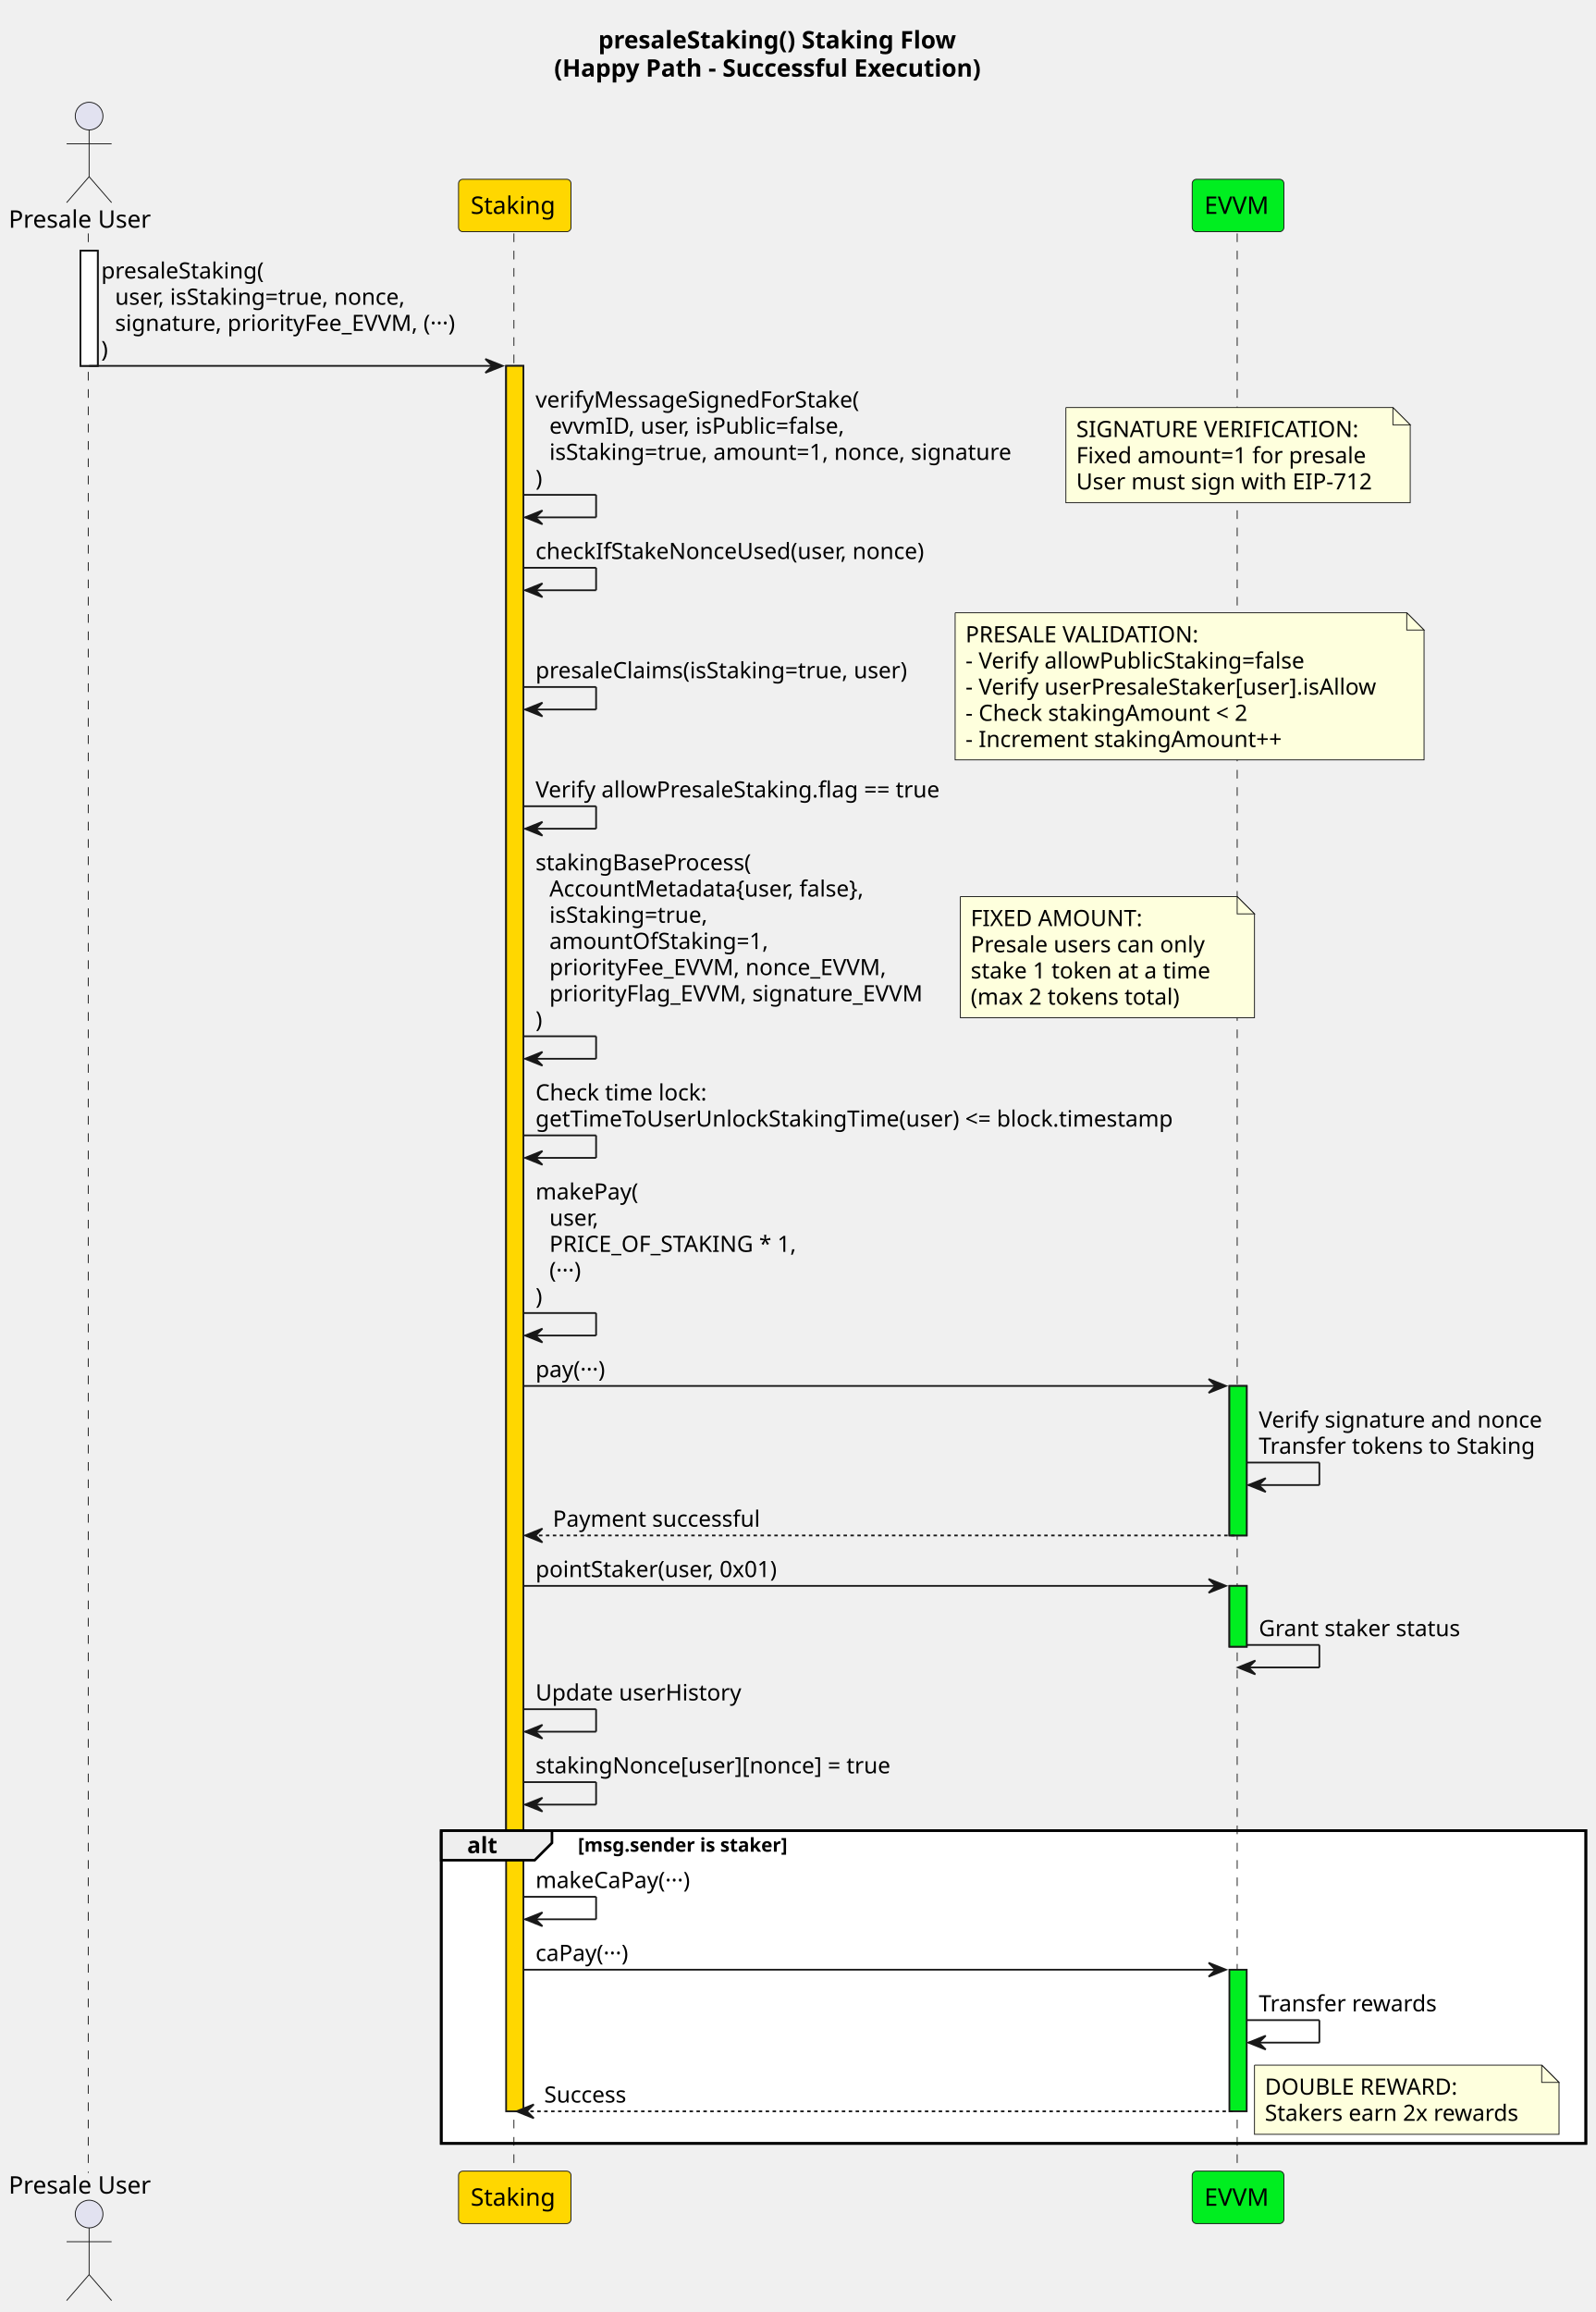
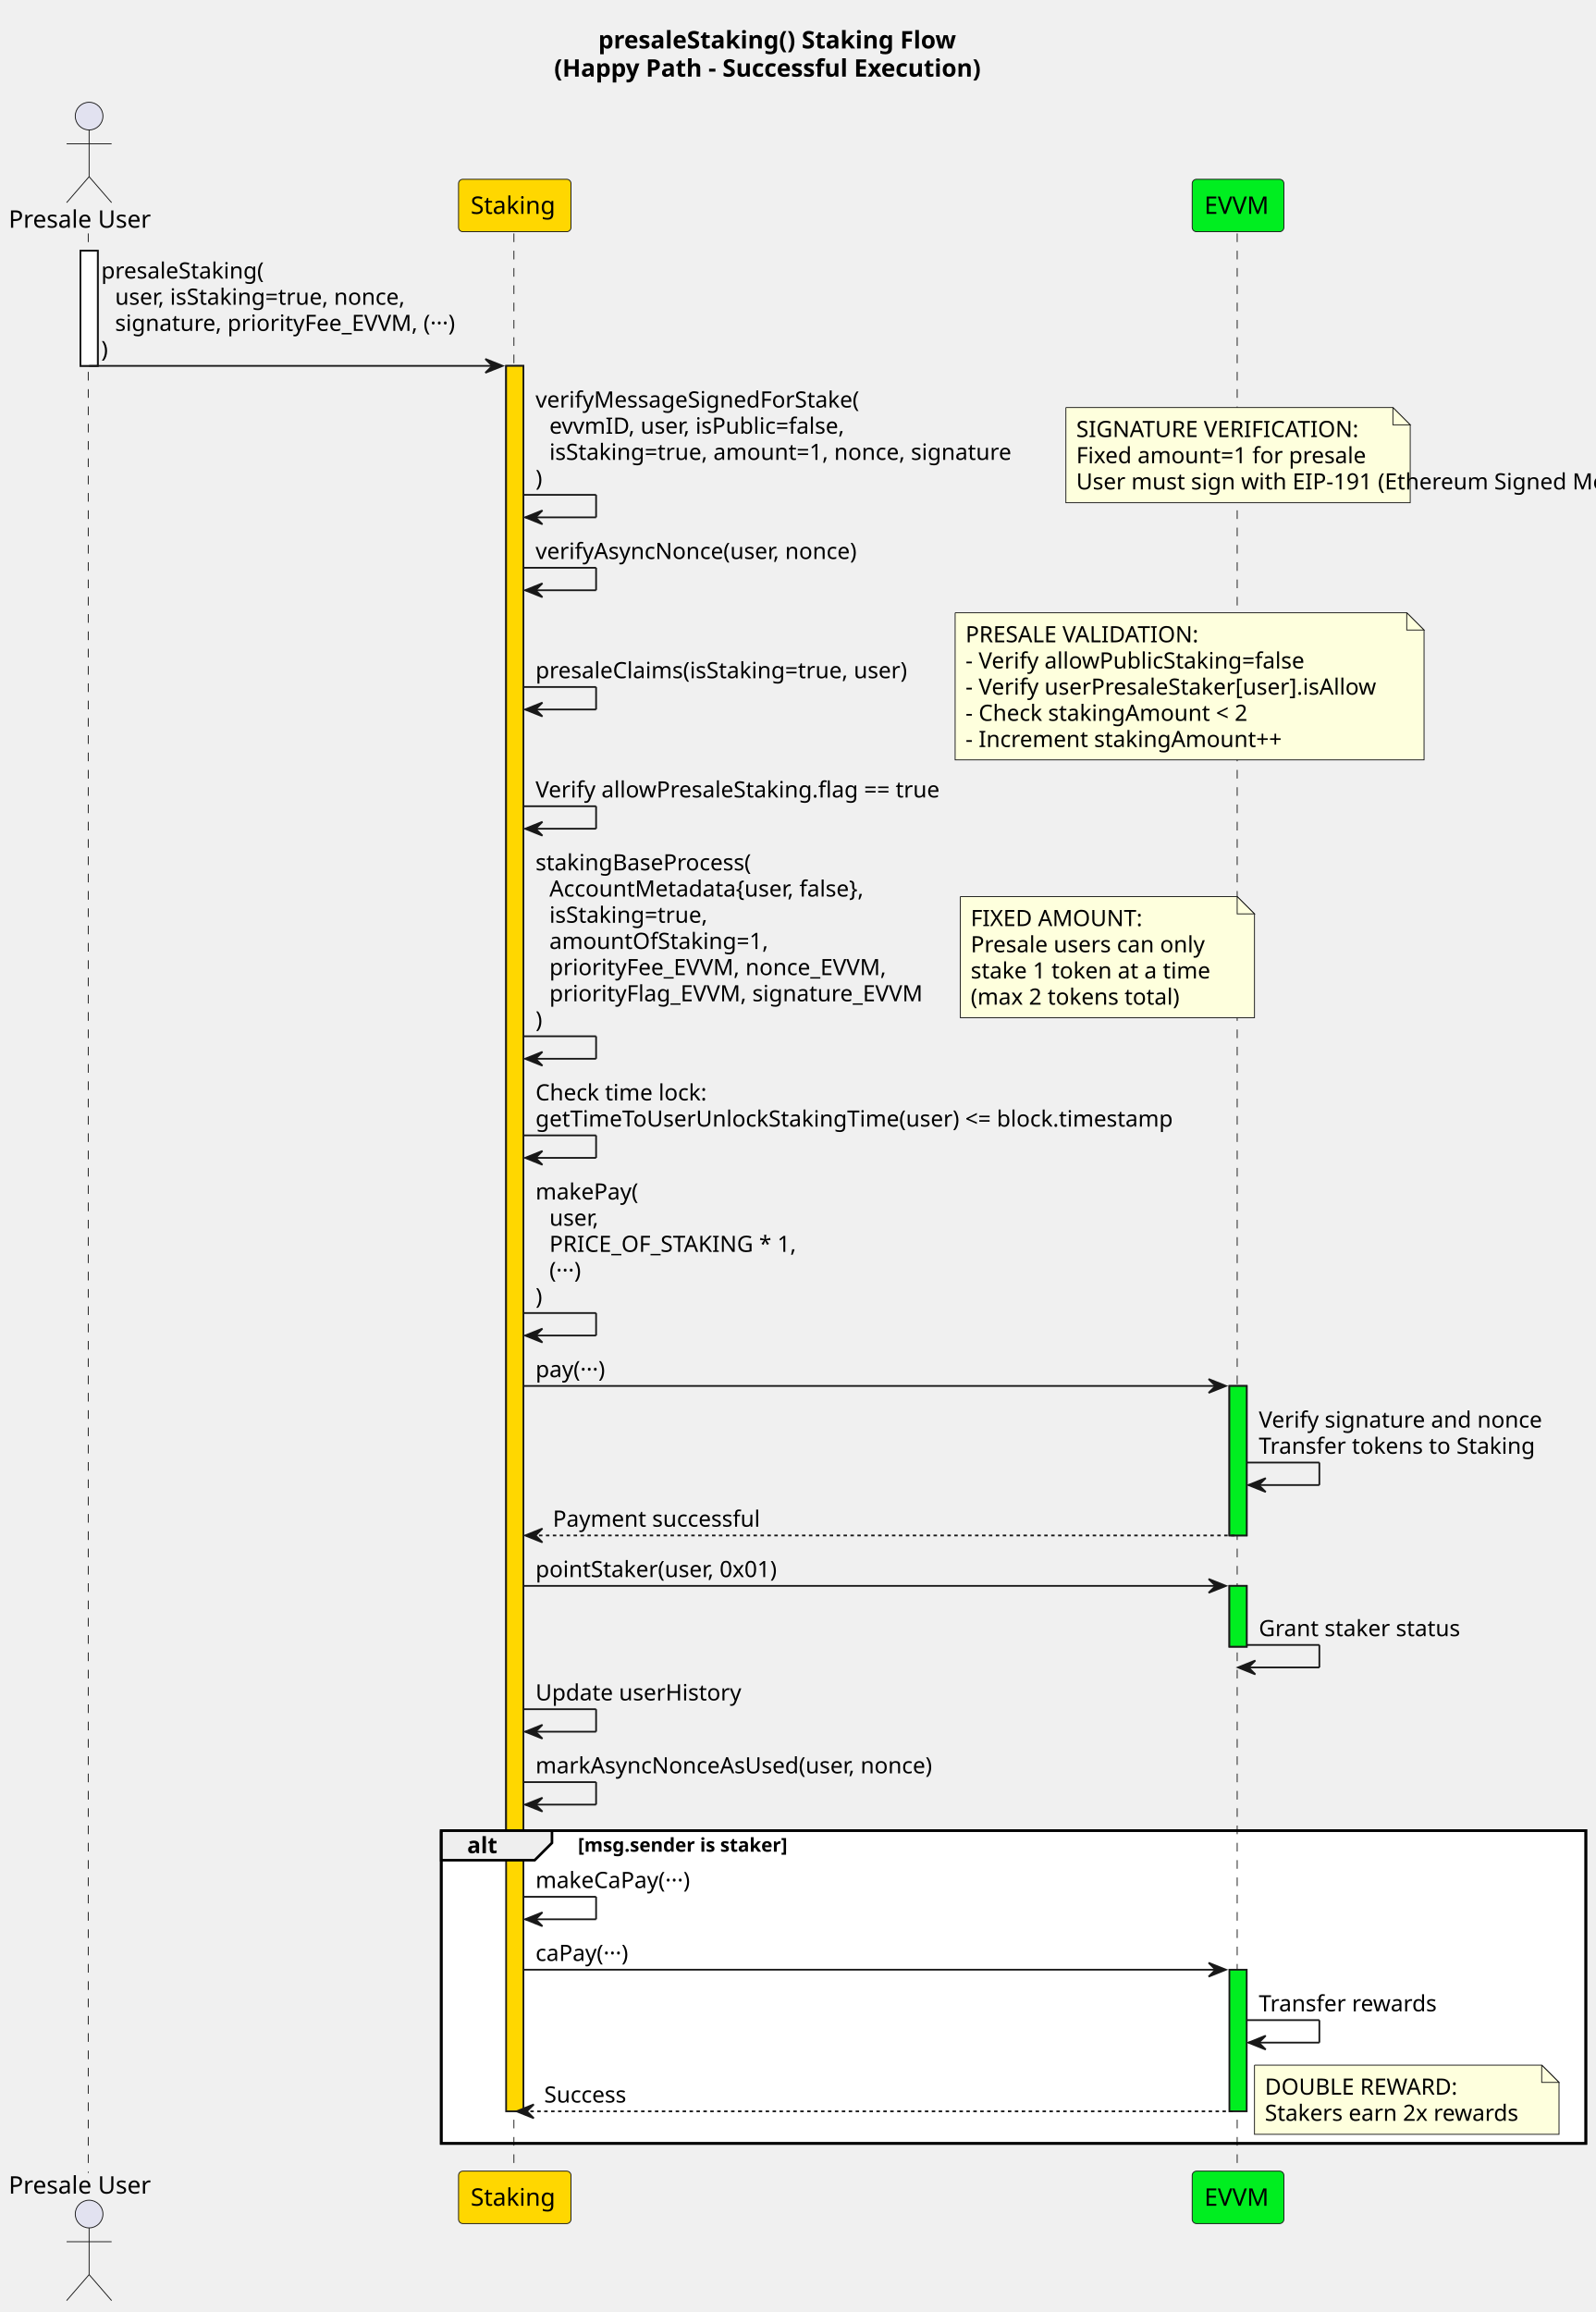
<svg xmlns="http://www.w3.org/2000/svg" contentStyleType="text/css" height="1336px" preserveAspectRatio="none" style="width:922px;height:1336px;background:#FFFFFF;" version="1.1" viewBox="0 0 922 1336" width="922px" zoomAndPan="magnify">
  <defs />
  <g>
    <text fill="#000000" font-family="sans-serif" font-size="14" font-weight="bold" lengthAdjust="spacing" textLength="234" x="345.75" y="27.995">presaleStaking() Staking Flow</text>
    <text fill="#000000" font-family="sans-serif" font-size="14" font-weight="bold" lengthAdjust="spacing" textLength="285" x="320.25" y="44.292">(Happy Path - Successful Execution)</text>
    <rect fill="#FFFFFF" height="66.531" style="stroke:#181818;stroke-width:1.0;" width="10" x="46.5" y="144.891" />
    <rect fill="#FFD700" height="1008.613" style="stroke:#181818;stroke-width:1.0;" width="10" x="292.5" y="211.422" />
    <rect fill="#00EE20" height="86.398" style="stroke:#181818;stroke-width:1.0;" width="10" x="710.5" y="800.875" />
    <rect fill="#00EE20" height="35.133" style="stroke:#181818;stroke-width:1.0;" width="10" x="710.5" y="916.406" />
    <rect fill="#00EE20" height="81.832" style="stroke:#181818;stroke-width:1.0;" width="10" x="710.5" y="1138.203" />
    <rect fill="#FFFFFF" height="180.797" style="stroke:#000000;stroke-width:1.5;" width="661.5" x="255" y="1057.805" />
    <line style="stroke:#181818;stroke-width:0.5;stroke-dasharray:5.0,5.0;" x1="51" x2="51" y1="134.891" y2="1255.602" />
    <line style="stroke:#181818;stroke-width:0.5;stroke-dasharray:5.0,5.0;" x1="297" x2="297" y1="134.891" y2="1255.602" />
    <line style="stroke:#181818;stroke-width:0.5;stroke-dasharray:5.0,5.0;" x1="715" x2="715" y1="134.891" y2="1255.602" />
    <text fill="#000000" font-family="sans-serif" font-size="14" lengthAdjust="spacing" textLength="87" x="5" y="131.589">Presale User</text>
    <ellipse cx="51.5" cy="67.094" fill="#E2E2F0" rx="8" ry="8" style="stroke:#181818;stroke-width:0.5;" />
    <path d="M51.5,75.094 L51.5,102.094 M38.5,83.094 L64.5,83.094 M51.5,102.094 L38.5,117.094 M51.5,102.094 L64.5,117.094 " fill="none" style="stroke:#181818;stroke-width:0.5;" />
    <text fill="#000000" font-family="sans-serif" font-size="14" lengthAdjust="spacing" textLength="87" x="5" y="1267.597">Presale User</text>
    <ellipse cx="51.5" cy="1279.398" fill="#E2E2F0" rx="8" ry="8" style="stroke:#181818;stroke-width:0.5;" />
    <path d="M51.5,1287.398 L51.5,1314.398 M38.5,1295.398 L64.5,1295.398 M51.5,1314.398 L38.5,1329.398 M51.5,1314.398 L64.5,1329.398 " fill="none" style="stroke:#181818;stroke-width:0.5;" />
    <rect fill="#FFD700" height="30.297" rx="2.5" ry="2.5" style="stroke:#181818;stroke-width:0.5;" width="65" x="265" y="103.594" />
    <text fill="#000000" font-family="sans-serif" font-size="14" lengthAdjust="spacing" textLength="51" x="272" y="123.589">Staking</text>
    <rect fill="#FFD700" height="30.297" rx="2.5" ry="2.5" style="stroke:#181818;stroke-width:0.5;" width="65" x="265" y="1254.602" />
    <text fill="#000000" font-family="sans-serif" font-size="14" lengthAdjust="spacing" textLength="51" x="272" y="1274.597">Staking</text>
    <rect fill="#00EE20" height="30.297" rx="2.5" ry="2.5" style="stroke:#181818;stroke-width:0.5;" width="53" x="689" y="103.594" />
    <text fill="#000000" font-family="sans-serif" font-size="14" lengthAdjust="spacing" textLength="39" x="696" y="123.589">EVVM</text>
    <rect fill="#00EE20" height="30.297" rx="2.5" ry="2.5" style="stroke:#181818;stroke-width:0.5;" width="53" x="689" y="1254.602" />
    <text fill="#000000" font-family="sans-serif" font-size="14" lengthAdjust="spacing" textLength="39" x="696" y="1274.597">EVVM</text>
    <rect fill="#FFFFFF" height="66.531" style="stroke:#181818;stroke-width:1.0;" width="10" x="46.5" y="144.891" />
    <rect fill="#FFD700" height="1008.613" style="stroke:#181818;stroke-width:1.0;" width="10" x="292.5" y="211.422" />
    <rect fill="#00EE20" height="86.398" style="stroke:#181818;stroke-width:1.0;" width="10" x="710.5" y="800.875" />
    <rect fill="#00EE20" height="35.133" style="stroke:#181818;stroke-width:1.0;" width="10" x="710.5" y="916.406" />
    <rect fill="#00EE20" height="81.832" style="stroke:#181818;stroke-width:1.0;" width="10" x="710.5" y="1138.203" />
    <polygon fill="#181818" points="280.5,207.422,290.5,211.422,280.5,215.422,284.5,211.422" style="stroke:#181818;stroke-width:1.0;" />
    <line style="stroke:#181818;stroke-width:1.0;" x1="51.5" x2="286.5" y1="211.422" y2="211.422" />
    <text fill="#000000" font-family="sans-serif" font-size="13" lengthAdjust="spacing" textLength="100" x="58.5" y="160.958">presaleStaking(</text>
    <text fill="#000000" font-family="sans-serif" font-size="13" lengthAdjust="spacing" textLength="182" x="66.5" y="176.09">user, isStaking=true, nonce,</text>
    <text fill="#000000" font-family="sans-serif" font-size="13" lengthAdjust="spacing" textLength="209" x="66.5" y="191.223">signature, priorityFee_EVVM, (···)</text>
    <text fill="#000000" font-family="sans-serif" font-size="13" lengthAdjust="spacing" textLength="5" x="58.5" y="206.356">)</text>
    <line style="stroke:#181818;stroke-width:1.0;" x1="302.5" x2="344.5" y1="285.953" y2="285.953" />
    <line style="stroke:#181818;stroke-width:1.0;" x1="344.5" x2="344.5" y1="285.953" y2="298.953" />
    <line style="stroke:#181818;stroke-width:1.0;" x1="303.5" x2="344.5" y1="298.953" y2="298.953" />
    <polygon fill="#181818" points="313.5,294.953,303.5,298.953,313.5,302.953,309.5,298.953" style="stroke:#181818;stroke-width:1.0;" />
    <text fill="#000000" font-family="sans-serif" font-size="13" lengthAdjust="spacing" textLength="197" x="309.5" y="235.489">verifyMessageSignedForStake(</text>
    <text fill="#000000" font-family="sans-serif" font-size="13" lengthAdjust="spacing" textLength="184" x="317.5" y="250.622">evvmID, user, isPublic=false,</text>
    <text fill="#000000" font-family="sans-serif" font-size="13" lengthAdjust="spacing" textLength="287" x="317.5" y="265.754">isStaking=true, amount=1, nonce, signature</text>
    <text fill="#000000" font-family="sans-serif" font-size="13" lengthAdjust="spacing" textLength="5" x="309.5" y="280.887">)</text>
    <path d="M616,235.488 L616,290.488 L815,290.488 L815,245.488 L805,235.488 L616,235.488 " fill="#FEFFDD" style="stroke:#181818;stroke-width:0.5;" />
    <path d="M805,235.488 L805,245.488 L815,245.488 L805,235.488 " fill="#FEFFDD" style="stroke:#181818;stroke-width:0.5;" />
    <text fill="#000000" font-family="sans-serif" font-size="13" lengthAdjust="spacing" textLength="168" x="622" y="252.555">SIGNATURE VERIFICATION:</text>
    <text fill="#000000" font-family="sans-serif" font-size="13" lengthAdjust="spacing" textLength="178" x="622" y="267.688">Fixed amount=1 for presale</text>
-     <text fill="#000000" font-family="sans-serif" font-size="13" lengthAdjust="spacing" textLength="178" x="622" y="282.821">User must sign with EIP-712</text>
+     <text fill="#000000" font-family="sans-serif" font-size="13" lengthAdjust="spacing" textLength="178" x="622" y="282.821">User must sign with EIP-191 (Ethereum Signed Message)</text>
    <line style="stroke:#181818;stroke-width:1.0;" x1="302.5" x2="344.5" y1="328.086" y2="328.086" />
    <line style="stroke:#181818;stroke-width:1.0;" x1="344.5" x2="344.5" y1="328.086" y2="341.086" />
    <line style="stroke:#181818;stroke-width:1.0;" x1="303.5" x2="344.5" y1="341.086" y2="341.086" />
    <polygon fill="#181818" points="313.5,337.086,303.5,341.086,313.5,345.086,309.5,341.086" style="stroke:#181818;stroke-width:1.0;" />
-     <text fill="#000000" font-family="sans-serif" font-size="13" lengthAdjust="spacing" textLength="240" x="309.5" y="323.02">checkIfStakeNonceUsed(user, nonce)</text>
+     <text fill="#000000" font-family="sans-serif" font-size="13" lengthAdjust="spacing" textLength="240" x="309.5" y="323.02">verifyAsyncNonce(user, nonce)</text>
    <line style="stroke:#181818;stroke-width:1.0;" x1="302.5" x2="344.5" y1="396.984" y2="396.984" />
    <line style="stroke:#181818;stroke-width:1.0;" x1="344.5" x2="344.5" y1="396.984" y2="409.984" />
    <line style="stroke:#181818;stroke-width:1.0;" x1="303.5" x2="344.5" y1="409.984" y2="409.984" />
    <polygon fill="#181818" points="313.5,405.984,303.5,409.984,313.5,413.984,309.5,409.984" style="stroke:#181818;stroke-width:1.0;" />
    <text fill="#000000" font-family="sans-serif" font-size="13" lengthAdjust="spacing" textLength="231" x="309.5" y="391.918">presaleClaims(isStaking=true, user)</text>
    <path d="M552,354.086 L552,439.086 L823,439.086 L823,364.086 L813,354.086 L552,354.086 " fill="#FEFFDD" style="stroke:#181818;stroke-width:0.5;" />
    <path d="M813,354.086 L813,364.086 L823,364.086 L813,354.086 " fill="#FEFFDD" style="stroke:#181818;stroke-width:0.5;" />
    <text fill="#000000" font-family="sans-serif" font-size="13" lengthAdjust="spacing" textLength="142" x="558" y="371.153">PRESALE VALIDATION:</text>
    <text fill="#000000" font-family="sans-serif" font-size="13" lengthAdjust="spacing" textLength="206" x="558" y="386.286">- Verify allowPublicStaking=false</text>
    <text fill="#000000" font-family="sans-serif" font-size="13" lengthAdjust="spacing" textLength="250" x="558" y="401.418">- Verify userPresaleStaker[user].isAllow</text>
    <text fill="#000000" font-family="sans-serif" font-size="13" lengthAdjust="spacing" textLength="176" x="558" y="416.551">- Check stakingAmount &lt; 2</text>
    <text fill="#000000" font-family="sans-serif" font-size="13" lengthAdjust="spacing" textLength="197" x="558" y="431.684">- Increment stakingAmount++</text>
    <line style="stroke:#181818;stroke-width:1.0;" x1="302.5" x2="344.5" y1="465.883" y2="465.883" />
    <line style="stroke:#181818;stroke-width:1.0;" x1="344.5" x2="344.5" y1="465.883" y2="478.883" />
    <line style="stroke:#181818;stroke-width:1.0;" x1="303.5" x2="344.5" y1="478.883" y2="478.883" />
    <polygon fill="#181818" points="313.5,474.883,303.5,478.883,313.5,482.883,309.5,478.883" style="stroke:#181818;stroke-width:1.0;" />
    <text fill="#000000" font-family="sans-serif" font-size="13" lengthAdjust="spacing" textLength="249" x="309.5" y="460.817">Verify allowPresaleStaking.flag == true</text>
    <line style="stroke:#181818;stroke-width:1.0;" x1="302.5" x2="344.5" y1="598.812" y2="598.812" />
    <line style="stroke:#181818;stroke-width:1.0;" x1="344.5" x2="344.5" y1="598.812" y2="611.812" />
    <line style="stroke:#181818;stroke-width:1.0;" x1="303.5" x2="344.5" y1="611.812" y2="611.812" />
    <polygon fill="#181818" points="313.5,607.812,303.5,611.812,313.5,615.812,309.5,611.812" style="stroke:#181818;stroke-width:1.0;" />
    <text fill="#000000" font-family="sans-serif" font-size="13" lengthAdjust="spacing" textLength="133" x="309.5" y="502.95">stakingBaseProcess(</text>
    <text fill="#000000" font-family="sans-serif" font-size="13" lengthAdjust="spacing" textLength="199" x="317.5" y="518.082">AccountMetadata{user, false},</text>
    <text fill="#000000" font-family="sans-serif" font-size="13" lengthAdjust="spacing" textLength="99" x="317.5" y="533.215">isStaking=true,</text>
    <text fill="#000000" font-family="sans-serif" font-size="13" lengthAdjust="spacing" textLength="135" x="317.5" y="548.348">amountOfStaking=1,</text>
    <text fill="#000000" font-family="sans-serif" font-size="13" lengthAdjust="spacing" textLength="206" x="317.5" y="563.481">priorityFee_EVVM, nonce_EVVM,</text>
    <text fill="#000000" font-family="sans-serif" font-size="13" lengthAdjust="spacing" textLength="226" x="317.5" y="578.614">priorityFlag_EVVM, signature_EVVM</text>
    <text fill="#000000" font-family="sans-serif" font-size="13" lengthAdjust="spacing" textLength="5" x="309.5" y="593.747">)</text>
    <path d="M555,518.082 L555,588.082 L725,588.082 L725,528.082 L715,518.082 L555,518.082 " fill="#FEFFDD" style="stroke:#181818;stroke-width:0.5;" />
    <path d="M715,518.082 L715,528.082 L725,528.082 L715,518.082 " fill="#FEFFDD" style="stroke:#181818;stroke-width:0.5;" />
    <text fill="#000000" font-family="sans-serif" font-size="13" lengthAdjust="spacing" textLength="101" x="561" y="535.149">FIXED AMOUNT:</text>
    <text fill="#000000" font-family="sans-serif" font-size="13" lengthAdjust="spacing" textLength="143" x="561" y="550.282">Presale users can only</text>
    <text fill="#000000" font-family="sans-serif" font-size="13" lengthAdjust="spacing" textLength="149" x="561" y="565.415">stake 1 token at a time</text>
    <text fill="#000000" font-family="sans-serif" font-size="13" lengthAdjust="spacing" textLength="130" x="561" y="580.547">(max 2 tokens total)</text>
    <line style="stroke:#181818;stroke-width:1.0;" x1="302.5" x2="344.5" y1="656.078" y2="656.078" />
    <line style="stroke:#181818;stroke-width:1.0;" x1="344.5" x2="344.5" y1="656.078" y2="669.078" />
    <line style="stroke:#181818;stroke-width:1.0;" x1="303.5" x2="344.5" y1="669.078" y2="669.078" />
    <polygon fill="#181818" points="313.5,665.078,303.5,669.078,313.5,673.078,309.5,669.078" style="stroke:#181818;stroke-width:1.0;" />
    <text fill="#000000" font-family="sans-serif" font-size="13" lengthAdjust="spacing" textLength="105" x="309.5" y="635.879">Check time lock:</text>
    <text fill="#000000" font-family="sans-serif" font-size="13" lengthAdjust="spacing" textLength="394" x="309.5" y="651.012">getTimeToUserUnlockStakingTime(user) &lt;= block.timestamp</text>
    <line style="stroke:#181818;stroke-width:1.0;" x1="302.5" x2="344.5" y1="758.742" y2="758.742" />
    <line style="stroke:#181818;stroke-width:1.0;" x1="344.5" x2="344.5" y1="758.742" y2="771.742" />
    <line style="stroke:#181818;stroke-width:1.0;" x1="303.5" x2="344.5" y1="771.742" y2="771.742" />
    <polygon fill="#181818" points="313.5,767.742,303.5,771.742,313.5,775.742,309.5,771.742" style="stroke:#181818;stroke-width:1.0;" />
    <text fill="#000000" font-family="sans-serif" font-size="13" lengthAdjust="spacing" textLength="64" x="309.5" y="693.145">makePay(</text>
    <text fill="#000000" font-family="sans-serif" font-size="13" lengthAdjust="spacing" textLength="32" x="317.5" y="708.278">user,</text>
    <text fill="#000000" font-family="sans-serif" font-size="13" lengthAdjust="spacing" textLength="150" x="317.5" y="723.411">PRICE_OF_STAKING * 1,</text>
    <text fill="#000000" font-family="sans-serif" font-size="13" lengthAdjust="spacing" textLength="22" x="317.5" y="738.543">(···)</text>
    <text fill="#000000" font-family="sans-serif" font-size="13" lengthAdjust="spacing" textLength="5" x="309.5" y="753.676">)</text>
    <polygon fill="#181818" points="698.5,796.875,708.5,800.875,698.5,804.875,702.5,800.875" style="stroke:#181818;stroke-width:1.0;" />
    <line style="stroke:#181818;stroke-width:1.0;" x1="302.5" x2="704.5" y1="800.875" y2="800.875" />
    <text fill="#000000" font-family="sans-serif" font-size="13" lengthAdjust="spacing" textLength="45" x="309.5" y="795.809">pay(···)</text>
    <line style="stroke:#181818;stroke-width:1.0;" x1="720.5" x2="762.5" y1="845.141" y2="845.141" />
    <line style="stroke:#181818;stroke-width:1.0;" x1="762.5" x2="762.5" y1="845.141" y2="858.141" />
    <line style="stroke:#181818;stroke-width:1.0;" x1="721.5" x2="762.5" y1="858.141" y2="858.141" />
    <polygon fill="#181818" points="731.5,854.141,721.5,858.141,731.5,862.141,727.5,858.141" style="stroke:#181818;stroke-width:1.0;" />
    <text fill="#000000" font-family="sans-serif" font-size="13" lengthAdjust="spacing" textLength="171" x="727.5" y="824.942">Verify signature and nonce</text>
    <text fill="#000000" font-family="sans-serif" font-size="13" lengthAdjust="spacing" textLength="168" x="727.5" y="840.075">Transfer tokens to Staking</text>
    <polygon fill="#181818" points="313.5,883.273,303.5,887.273,313.5,891.273,309.5,887.273" style="stroke:#181818;stroke-width:1.0;" />
    <line style="stroke:#181818;stroke-width:1.0;stroke-dasharray:2.0,2.0;" x1="307.5" x2="714.5" y1="887.273" y2="887.273" />
    <text fill="#000000" font-family="sans-serif" font-size="13" lengthAdjust="spacing" textLength="127" x="319.5" y="882.207">Payment successful</text>
    <polygon fill="#181818" points="698.5,912.406,708.5,916.406,698.5,920.406,702.5,916.406" style="stroke:#181818;stroke-width:1.0;" />
    <line style="stroke:#181818;stroke-width:1.0;" x1="302.5" x2="704.5" y1="916.406" y2="916.406" />
    <text fill="#000000" font-family="sans-serif" font-size="13" lengthAdjust="spacing" textLength="151" x="309.5" y="911.34">pointStaker(user, 0x01)</text>
    <line style="stroke:#181818;stroke-width:1.0;" x1="720.5" x2="762.5" y1="950.539" y2="950.539" />
    <line style="stroke:#181818;stroke-width:1.0;" x1="762.5" x2="762.5" y1="950.539" y2="963.539" />
    <line style="stroke:#181818;stroke-width:1.0;" x1="715.5" x2="762.5" y1="963.539" y2="963.539" />
    <polygon fill="#181818" points="725.5,959.539,715.5,963.539,725.5,967.539,721.5,963.539" style="stroke:#181818;stroke-width:1.0;" />
    <text fill="#000000" font-family="sans-serif" font-size="13" lengthAdjust="spacing" textLength="124" x="727.5" y="945.473">Grant staker status</text>
    <line style="stroke:#181818;stroke-width:1.0;" x1="302.5" x2="344.5" y1="987.672" y2="987.672" />
    <line style="stroke:#181818;stroke-width:1.0;" x1="344.5" x2="344.5" y1="987.672" y2="1000.672" />
    <line style="stroke:#181818;stroke-width:1.0;" x1="303.5" x2="344.5" y1="1000.672" y2="1000.672" />
    <polygon fill="#181818" points="313.5,996.672,303.5,1000.672,313.5,1004.672,309.5,1000.672" style="stroke:#181818;stroke-width:1.0;" />
    <text fill="#000000" font-family="sans-serif" font-size="13" lengthAdjust="spacing" textLength="124" x="309.5" y="982.606">Update userHistory</text>
    <line style="stroke:#181818;stroke-width:1.0;" x1="302.5" x2="344.5" y1="1029.805" y2="1029.805" />
    <line style="stroke:#181818;stroke-width:1.0;" x1="344.5" x2="344.5" y1="1029.805" y2="1042.805" />
    <line style="stroke:#181818;stroke-width:1.0;" x1="303.5" x2="344.5" y1="1042.805" y2="1042.805" />
    <polygon fill="#181818" points="313.5,1038.805,303.5,1042.805,313.5,1046.805,309.5,1042.805" style="stroke:#181818;stroke-width:1.0;" />
-     <text fill="#000000" font-family="sans-serif" font-size="13" lengthAdjust="spacing" textLength="219" x="309.5" y="1024.739">stakingNonce[user][nonce] = true</text>
+     <text fill="#000000" font-family="sans-serif" font-size="13" lengthAdjust="spacing" textLength="219" x="309.5" y="1024.739">markAsyncNonceAsUsed(user, nonce)</text>
    <path d="M255,1057.805 L319,1057.805 L319,1064.938 L309,1074.938 L255,1074.938 L255,1057.805 " fill="#EEEEEE" style="stroke:#000000;stroke-width:1.5;" />
    <rect fill="none" height="180.797" style="stroke:#000000;stroke-width:1.5;" width="661.5" x="255" y="1057.805" />
    <text fill="#000000" font-family="sans-serif" font-size="13" font-weight="bold" lengthAdjust="spacing" textLength="19" x="270" y="1070.872">alt</text>
    <text fill="#000000" font-family="sans-serif" font-size="11" font-weight="bold" lengthAdjust="spacing" textLength="143" x="334" y="1070.015">[msg.sender is staker]</text>
    <line style="stroke:#181818;stroke-width:1.0;" x1="302.5" x2="344.5" y1="1096.07" y2="1096.07" />
    <line style="stroke:#181818;stroke-width:1.0;" x1="344.5" x2="344.5" y1="1096.07" y2="1109.07" />
    <line style="stroke:#181818;stroke-width:1.0;" x1="303.5" x2="344.5" y1="1109.07" y2="1109.07" />
    <polygon fill="#181818" points="313.5,1105.07,303.5,1109.07,313.5,1113.07,309.5,1109.07" style="stroke:#181818;stroke-width:1.0;" />
    <text fill="#000000" font-family="sans-serif" font-size="13" lengthAdjust="spacing" textLength="98" x="309.5" y="1091.004">makeCaPay(···)</text>
    <polygon fill="#181818" points="698.5,1134.203,708.5,1138.203,698.5,1142.203,702.5,1138.203" style="stroke:#181818;stroke-width:1.0;" />
    <line style="stroke:#181818;stroke-width:1.0;" x1="302.5" x2="704.5" y1="1138.203" y2="1138.203" />
    <text fill="#000000" font-family="sans-serif" font-size="13" lengthAdjust="spacing" textLength="60" x="309.5" y="1133.137">caPay(···)</text>
    <line style="stroke:#181818;stroke-width:1.0;" x1="720.5" x2="762.5" y1="1167.336" y2="1167.336" />
    <line style="stroke:#181818;stroke-width:1.0;" x1="762.5" x2="762.5" y1="1167.336" y2="1180.336" />
    <line style="stroke:#181818;stroke-width:1.0;" x1="721.5" x2="762.5" y1="1180.336" y2="1180.336" />
    <polygon fill="#181818" points="731.5,1176.336,721.5,1180.336,731.5,1184.336,727.5,1180.336" style="stroke:#181818;stroke-width:1.0;" />
    <text fill="#000000" font-family="sans-serif" font-size="13" lengthAdjust="spacing" textLength="106" x="727.5" y="1162.27">Transfer rewards</text>
    <polygon fill="#181818" points="308.5,1216.035,298.5,1220.035,308.5,1224.035,304.5,1220.035" style="stroke:#181818;stroke-width:1.0;" />
    <line style="stroke:#181818;stroke-width:1.0;stroke-dasharray:2.0,2.0;" x1="302.5" x2="714.5" y1="1220.035" y2="1220.035" />
    <text fill="#000000" font-family="sans-serif" font-size="13" lengthAdjust="spacing" textLength="53" x="314.5" y="1214.969">Success</text>
    <path d="M725,1193.336 L725,1233.336 L901,1233.336 L901,1203.336 L891,1193.336 L725,1193.336 " fill="#FEFFDD" style="stroke:#181818;stroke-width:0.5;" />
    <path d="M891,1193.336 L891,1203.336 L901,1203.336 L891,1193.336 " fill="#FEFFDD" style="stroke:#181818;stroke-width:0.5;" />
    <text fill="#000000" font-family="sans-serif" font-size="13" lengthAdjust="spacing" textLength="116" x="731" y="1210.403">DOUBLE REWARD:</text>
    <text fill="#000000" font-family="sans-serif" font-size="13" lengthAdjust="spacing" textLength="155" x="731" y="1225.536">Stakers earn 2x rewards</text>
  </g>
</svg>
